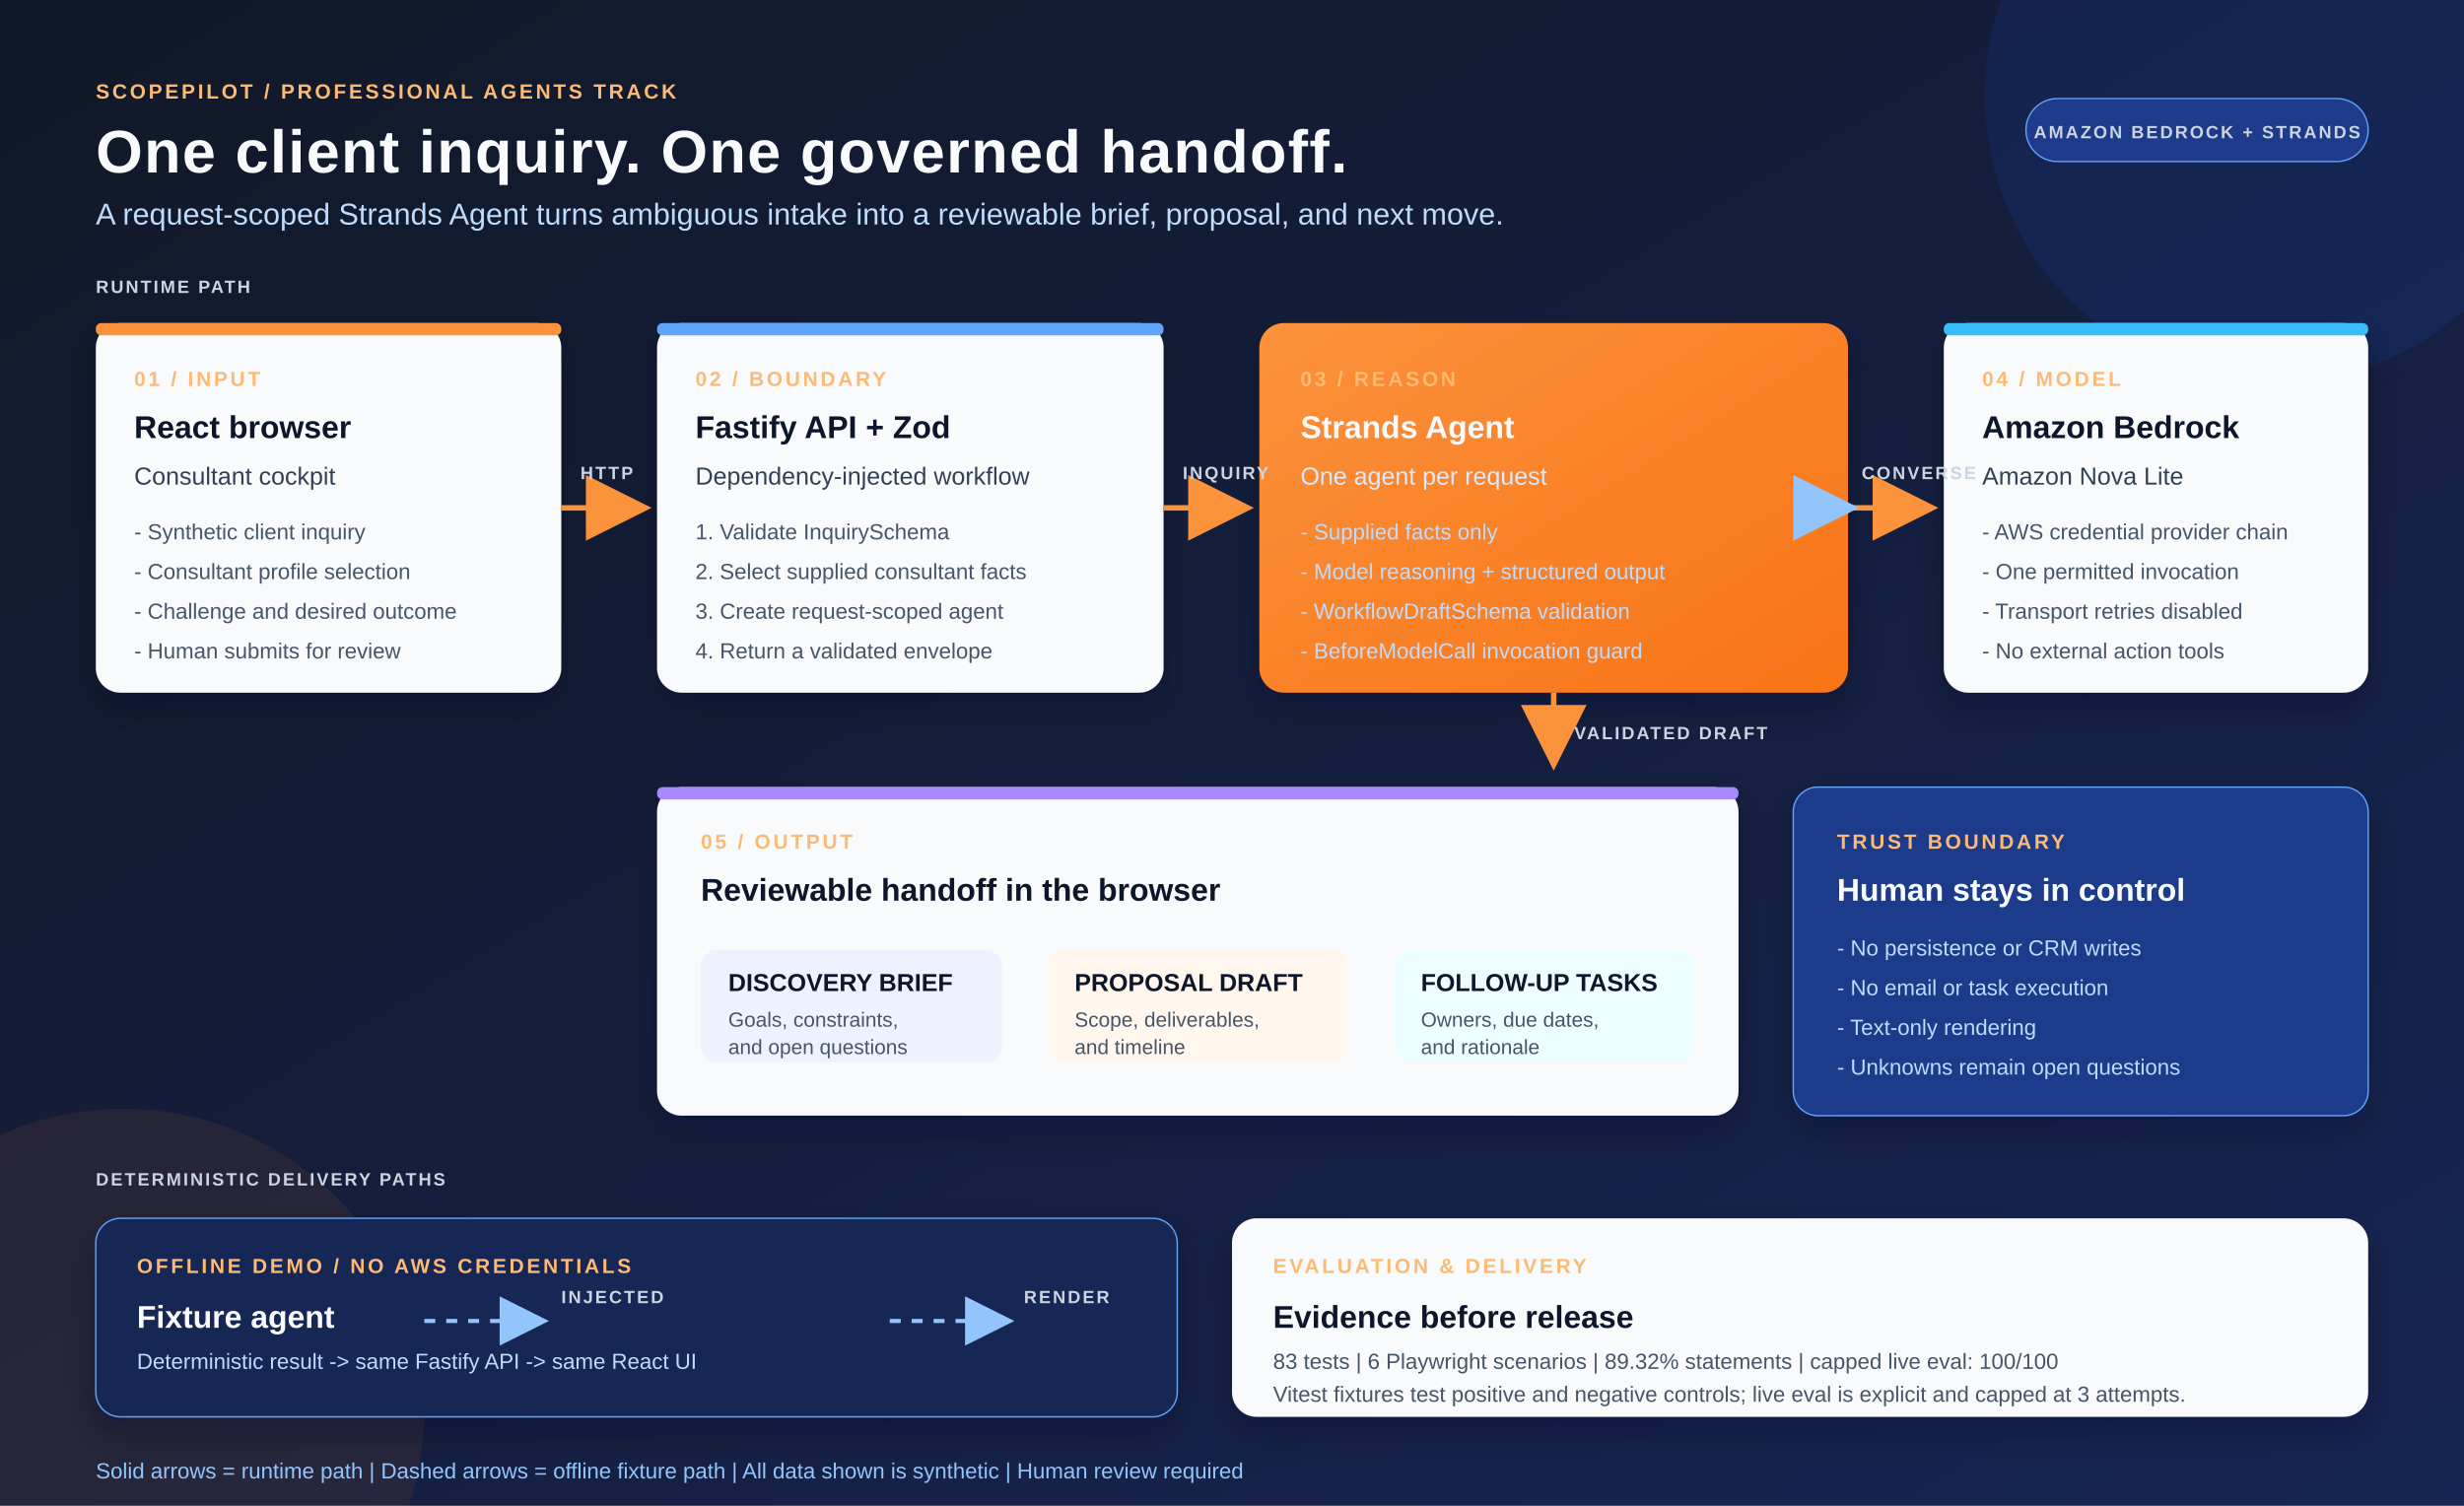
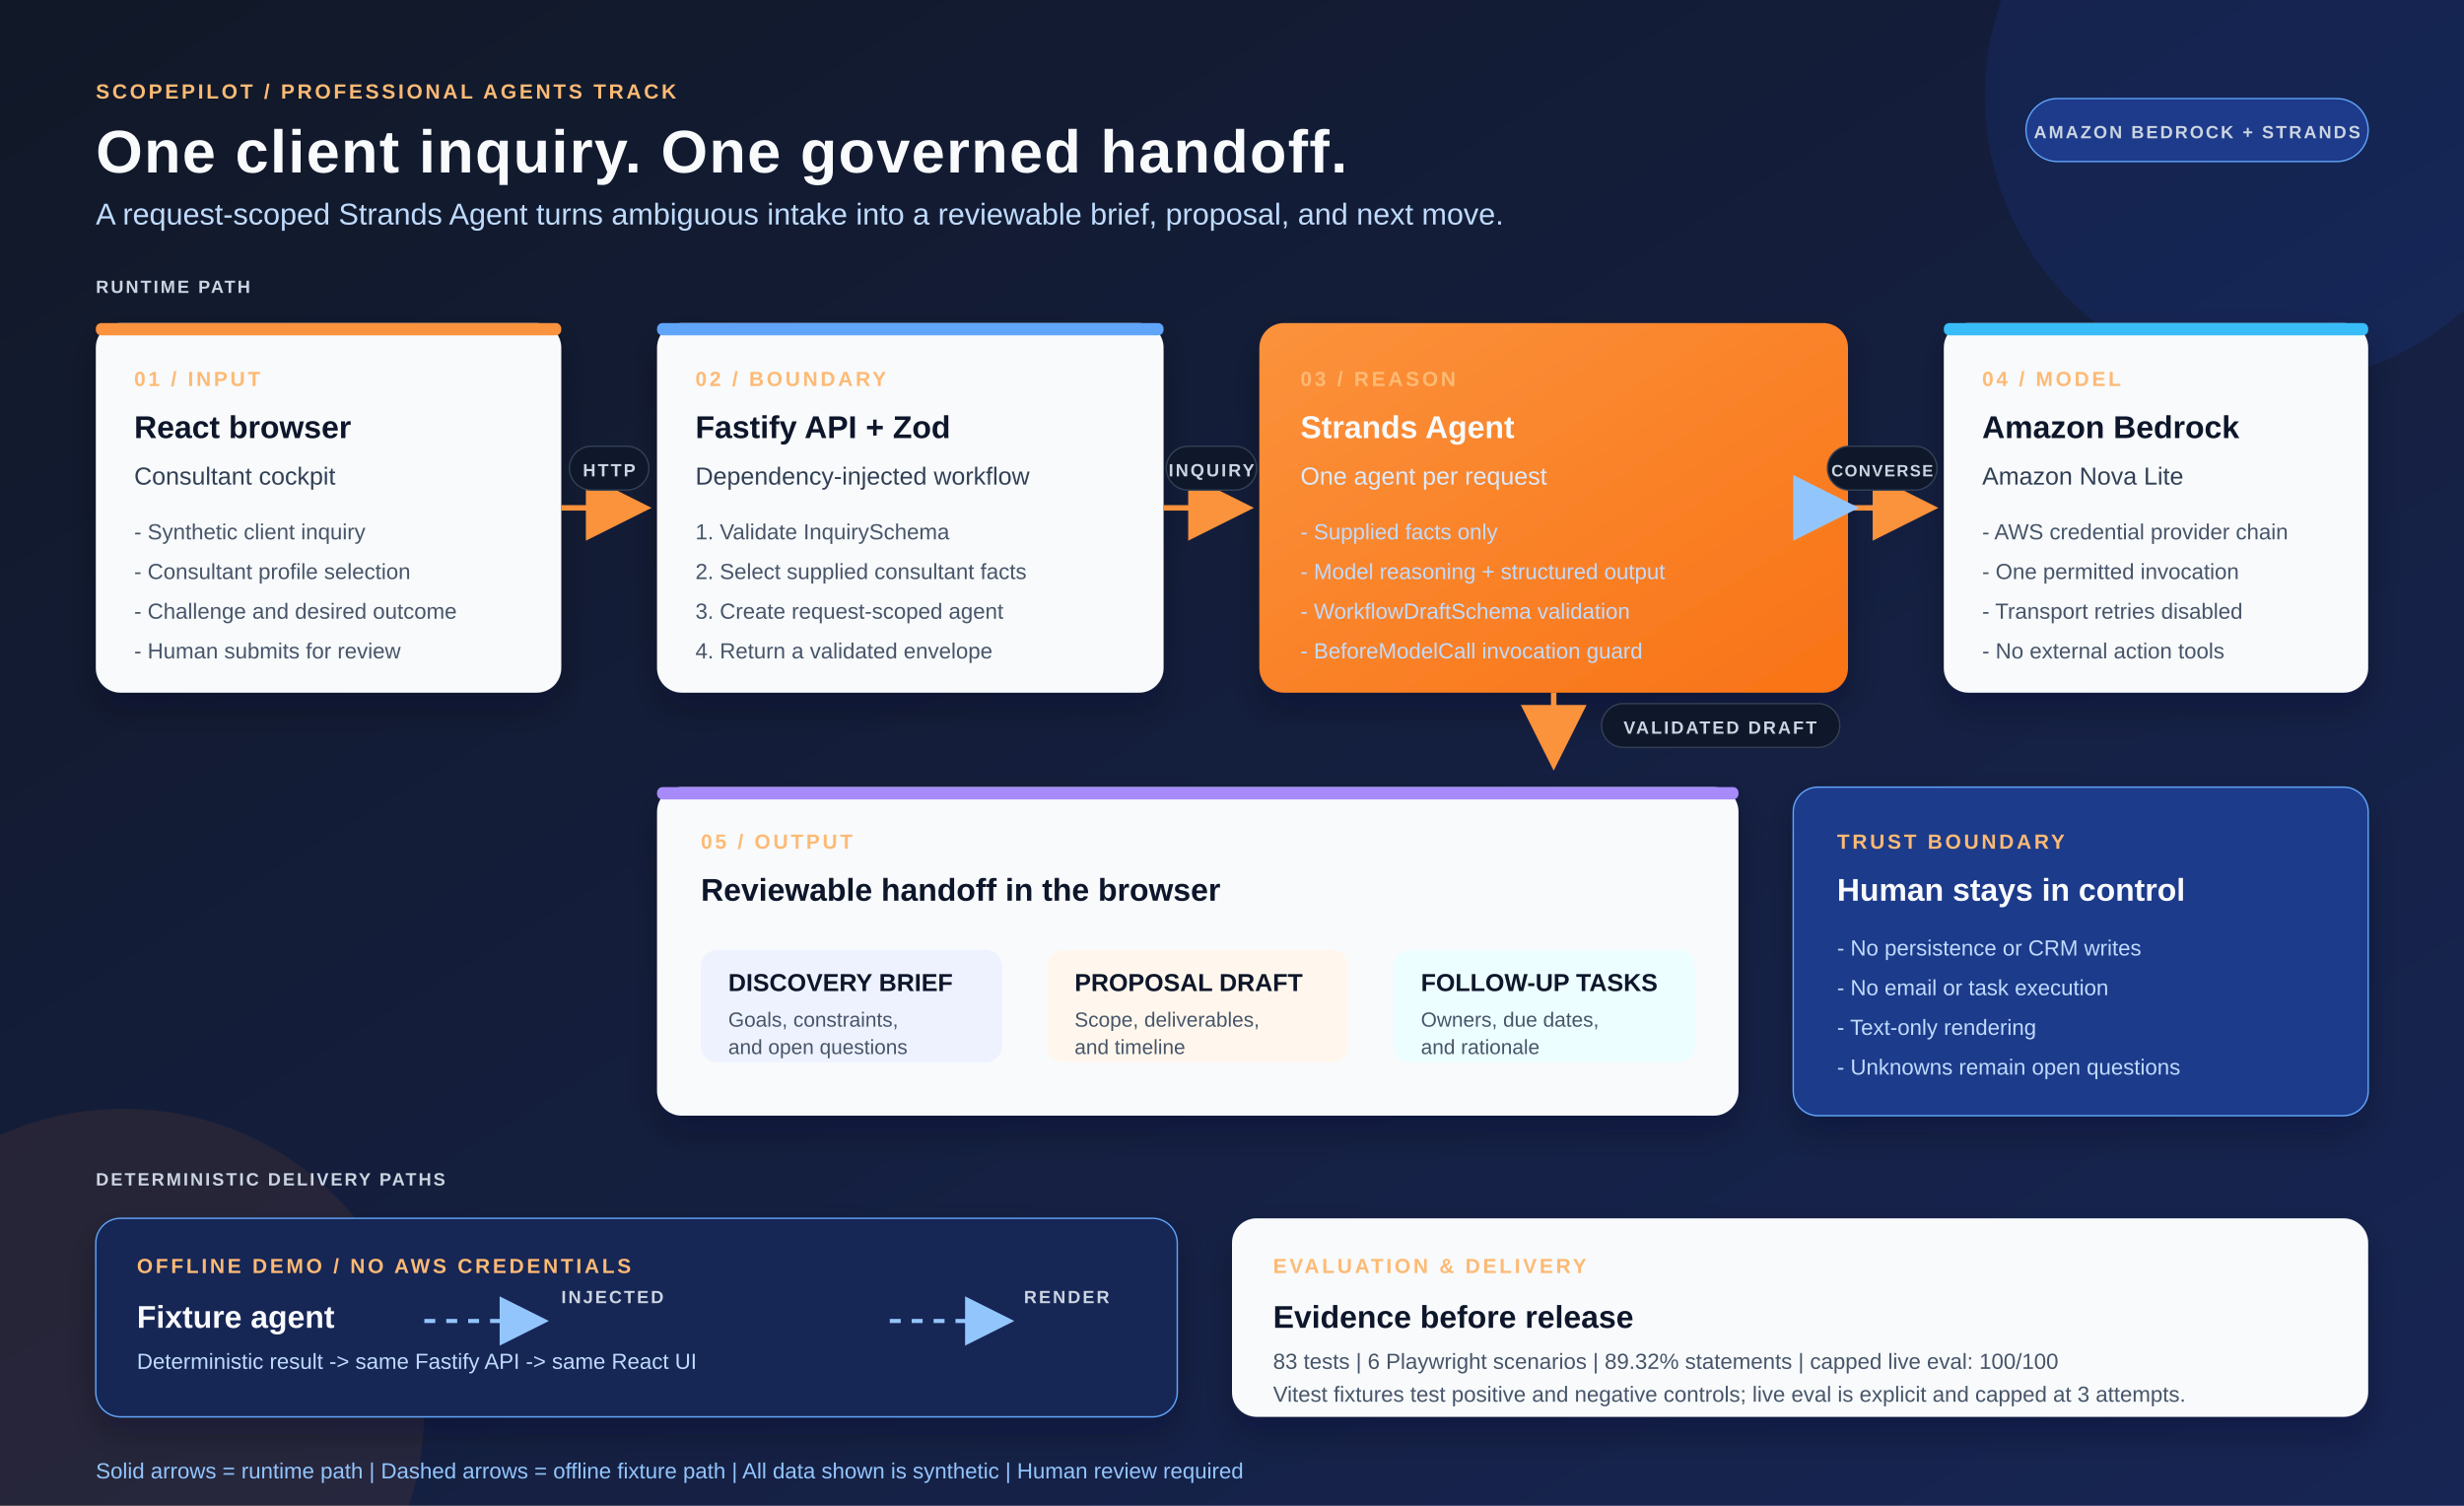
<svg xmlns="http://www.w3.org/2000/svg" width="1800" height="1100" viewBox="0 0 1800 1100" role="img" aria-labelledby="title desc">
  <defs>
    <linearGradient id="bg" x1="0" y1="0" x2="1" y2="1">
      <stop offset="0" stop-color="#111827" />
      <stop offset="1" stop-color="#172554" />
    </linearGradient>
    <linearGradient id="agent" x1="0" y1="0" x2="1" y2="1">
      <stop offset="0" stop-color="#fb923c" />
      <stop offset="1" stop-color="#f97316" />
    </linearGradient>
    <filter id="shadow" x="-20%" y="-20%" width="140%" height="150%">
      <feDropShadow dx="0" dy="12" stdDeviation="12" flood-color="#020617" flood-opacity="0.28" />
    </filter>
    <marker id="arrow" markerWidth="12" markerHeight="12" refX="10" refY="6" orient="auto">
      <path d="M0,0 L12,6 L0,12 Z" fill="#fb923c" />
    </marker>
    <marker id="arrow-muted" markerWidth="12" markerHeight="12" refX="10" refY="6" orient="auto">
      <path d="M0,0 L12,6 L0,12 Z" fill="#93c5fd" />
    </marker>
    <style>
      .title { font: 700 44px 'Segoe UI', Arial, sans-serif; fill: #f8fafc; letter-spacing: 1px; }
      .subtitle { font: 400 22px 'Segoe UI', Arial, sans-serif; fill: #bfdbfe; }
      .eyebrow { font: 700 15px 'Segoe UI', Arial, sans-serif; fill: #fdba74; letter-spacing: 2px; }
      .card-title { font: 700 23px 'Segoe UI', Arial, sans-serif; fill: #0f172a; }
      .card-title-light { font: 700 23px 'Segoe UI', Arial, sans-serif; fill: #f8fafc; }
      .card-body { font: 400 18px 'Segoe UI', Arial, sans-serif; fill: #334155; }
      .card-body-light { font: 400 18px 'Segoe UI', Arial, sans-serif; fill: #dbeafe; }
      .small { font: 400 16px 'Segoe UI', Arial, sans-serif; fill: #475569; }
      .small-light { font: 400 16px 'Segoe UI', Arial, sans-serif; fill: #bfdbfe; }
      .label { font: 700 13px 'Segoe UI', Arial, sans-serif; fill: #cbd5e1; letter-spacing: 1.5px; }
      .output-title { font: 700 18px 'Segoe UI', Arial, sans-serif; fill: #0f172a; }
      .output-body { font: 400 15px 'Segoe UI', Arial, sans-serif; fill: #475569; }
      .footer { font: 400 16px 'Segoe UI', Arial, sans-serif; fill: #93c5fd; }
    </style>
  </defs>
  <rect width="1800" height="1100" fill="url(#bg)" />
  <circle cx="1660" cy="70" r="210" fill="#1d4ed8" opacity="0.13" />
  <circle cx="90" cy="1030" r="220" fill="#f97316" opacity="0.08" />
  <text x="70" y="72" class="eyebrow">SCOPEPILOT / PROFESSIONAL AGENTS TRACK</text>
  <text x="70" y="126" class="title">One client inquiry. One governed handoff.</text>
  <text x="70" y="164" class="subtitle">A request-scoped Strands Agent turns ambiguous intake into a reviewable brief, proposal, and next move.</text>
  <rect x="1480" y="72" width="250" height="46" rx="23" fill="#1e3a8a" stroke="#60a5fa" stroke-width="1" />
  <text x="1605" y="101" text-anchor="middle" class="label" fill="#bfdbfe">AMAZON BEDROCK + STRANDS</text>
  <text x="70" y="214" class="label">RUNTIME PATH</text>
  <g filter="url(#shadow)">
    <rect x="70" y="236" width="340" height="270" rx="18" fill="#f8fafc" />
    <rect x="70" y="236" width="340" height="9" rx="4" fill="#fb923c" />
    <text x="98" y="282" class="eyebrow">01 / INPUT</text>
    <text x="98" y="320" class="card-title">React browser</text>
    <text x="98" y="354" class="card-body">Consultant cockpit</text>
    <text x="98" y="394" class="small">- Synthetic client inquiry</text>
    <text x="98" y="423" class="small">- Consultant profile selection</text>
    <text x="98" y="452" class="small">- Challenge and desired outcome</text>
    <text x="98" y="481" class="small">- Human submits for review</text>
  </g>
  <g filter="url(#shadow)">
    <rect x="480" y="236" width="370" height="270" rx="18" fill="#f8fafc" />
    <rect x="480" y="236" width="370" height="9" rx="4" fill="#60a5fa" />
    <text x="508" y="282" class="eyebrow" fill="#2563eb">02 / BOUNDARY</text>
    <text x="508" y="320" class="card-title">Fastify API + Zod</text>
    <text x="508" y="354" class="card-body">Dependency-injected workflow</text>
    <text x="508" y="394" class="small">1. Validate InquirySchema</text>
    <text x="508" y="423" class="small">2. Select supplied consultant facts</text>
    <text x="508" y="452" class="small">3. Create request-scoped agent</text>
    <text x="508" y="481" class="small">4. Return a validated envelope</text>
  </g>
  <g filter="url(#shadow)">
    <rect x="920" y="236" width="430" height="270" rx="18" fill="url(#agent)" />
    <text x="950" y="282" class="eyebrow" fill="#431407">03 / REASON</text>
    <text x="950" y="320" class="card-title-light">Strands Agent</text>
    <text x="950" y="354" class="card-body-light">One agent per request</text>
    <text x="950" y="394" class="small-light">- Supplied facts only</text>
    <text x="950" y="423" class="small-light">- Model reasoning + structured output</text>
    <text x="950" y="452" class="small-light">- WorkflowDraftSchema validation</text>
    <text x="950" y="481" class="small-light">- BeforeModelCall invocation guard</text>
  </g>
  <g filter="url(#shadow)">
    <rect x="1420" y="236" width="310" height="270" rx="18" fill="#f8fafc" />
    <rect x="1420" y="236" width="310" height="9" rx="4" fill="#38bdf8" />
    <text x="1448" y="282" class="eyebrow" fill="#0369a1">04 / MODEL</text>
    <text x="1448" y="320" class="card-title">Amazon Bedrock</text>
    <text x="1448" y="354" class="card-body">Amazon Nova Lite</text>
    <text x="1448" y="394" class="small">- AWS credential provider chain</text>
    <text x="1448" y="423" class="small">- One permitted invocation</text>
    <text x="1448" y="452" class="small">- Transport retries disabled</text>
    <text x="1448" y="481" class="small">- No external action tools</text>
  </g>
  <path d="M410 371 H468" stroke="#fb923c" stroke-width="4" fill="none" marker-end="url(#arrow)" />
  <path d="M850 371 H908" stroke="#fb923c" stroke-width="4" fill="none" marker-end="url(#arrow)" />
  <path d="M1350 371 H1408" stroke="#fb923c" stroke-width="4" fill="none" marker-start="url(#arrow-muted)" marker-end="url(#arrow)" />
-   <text x="424" y="350" class="label">HTTP</text>
-   <text x="864" y="350" class="label">INQUIRY</text>
-   <text x="1360" y="350" class="label">CONVERSE</text>
+   <rect x="416" y="326" width="58" height="32" rx="16" fill="#0f172a" stroke="#334155" stroke-width="1" />
+   <rect x="852" y="326" width="66" height="32" rx="16" fill="#0f172a" stroke="#334155" stroke-width="1" />
+   <rect x="1335" y="326" width="80" height="32" rx="16" fill="#0f172a" stroke="#334155" stroke-width="1" />
+   <text x="445" y="348" text-anchor="middle" class="label">HTTP</text>
+   <text x="885" y="348" text-anchor="middle" class="label">INQUIRY</text>
+   <text x="1375" y="348" text-anchor="middle" class="label" style="font-size:12px;letter-spacing:1px">CONVERSE</text>
  <path d="M1135 506 V555" stroke="#fb923c" stroke-width="4" fill="none" marker-end="url(#arrow)" />
-   <text x="1150" y="540" class="label">VALIDATED DRAFT</text>
+   <rect x="1170" y="514" width="174" height="32" rx="16" fill="#0f172a" stroke="#334155" stroke-width="1" />
+   <text x="1186" y="536" class="label">VALIDATED DRAFT</text>
  <g filter="url(#shadow)">
    <rect x="480" y="575" width="790" height="240" rx="18" fill="#f8fafc" />
    <rect x="480" y="575" width="790" height="9" rx="4" fill="#a78bfa" />
    <text x="512" y="620" class="eyebrow" fill="#6d28d9">05 / OUTPUT</text>
    <text x="512" y="658" class="card-title">Reviewable handoff in the browser</text>
    <rect x="512" y="694" width="220" height="82" rx="12" fill="#eef2ff" />
    <text x="532" y="724" class="output-title">DISCOVERY BRIEF</text>
    <text x="532" y="750" class="output-body">Goals, constraints,</text>
    <text x="532" y="770" class="output-body">and open questions</text>
    <rect x="765" y="694" width="220" height="82" rx="12" fill="#fff7ed" />
    <text x="785" y="724" class="output-title">PROPOSAL DRAFT</text>
    <text x="785" y="750" class="output-body">Scope, deliverables,</text>
    <text x="785" y="770" class="output-body">and timeline</text>
    <rect x="1018" y="694" width="220" height="82" rx="12" fill="#ecfeff" />
    <text x="1038" y="724" class="output-title">FOLLOW-UP TASKS</text>
    <text x="1038" y="750" class="output-body">Owners, due dates,</text>
    <text x="1038" y="770" class="output-body">and rationale</text>
  </g>
  <g filter="url(#shadow)">
    <rect x="1310" y="575" width="420" height="240" rx="18" fill="#1e3a8a" stroke="#60a5fa" stroke-width="1" />
    <text x="1342" y="620" class="eyebrow">TRUST BOUNDARY</text>
    <text x="1342" y="658" class="card-title-light">Human stays in control</text>
    <text x="1342" y="698" class="small-light">- No persistence or CRM writes</text>
    <text x="1342" y="727" class="small-light">- No email or task execution</text>
    <text x="1342" y="756" class="small-light">- Text-only rendering</text>
    <text x="1342" y="785" class="small-light">- Unknowns remain open questions</text>
  </g>
  <text x="70" y="866" class="label">DETERMINISTIC DELIVERY PATHS</text>
  <g filter="url(#shadow)">
    <rect x="70" y="890" width="790" height="145" rx="18" fill="#172554" stroke="#60a5fa" stroke-width="1" />
    <text x="100" y="930" class="eyebrow">OFFLINE DEMO / NO AWS CREDENTIALS</text>
    <text x="100" y="970" class="card-title-light">Fixture agent</text>
    <text x="100" y="1000" class="small-light">Deterministic result -&gt; same Fastify API -&gt; same React UI</text>
    <path d="M310 965 H395" stroke="#93c5fd" stroke-width="3" stroke-dasharray="8 8" fill="none" marker-end="url(#arrow-muted)" />
    <path d="M650 965 H735" stroke="#93c5fd" stroke-width="3" stroke-dasharray="8 8" fill="none" marker-end="url(#arrow-muted)" />
    <text x="410" y="952" class="label">INJECTED</text>
    <text x="748" y="952" class="label">RENDER</text>
  </g>
  <g filter="url(#shadow)">
    <rect x="900" y="890" width="830" height="145" rx="18" fill="#f8fafc" />
    <text x="930" y="930" class="eyebrow" fill="#2563eb">EVALUATION &amp; DELIVERY</text>
    <text x="930" y="970" class="card-title">Evidence before release</text>
    <text x="930" y="1000" class="small">83 tests | 6 Playwright scenarios | 89.32% statements | capped live eval: 100/100</text>
    <text x="930" y="1024" class="small">Vitest fixtures test positive and negative controls; live eval is explicit and capped at 3 attempts.</text>
  </g>
  <text x="70" y="1080" class="footer">Solid arrows = runtime path  |  Dashed arrows = offline fixture path  |  All data shown is synthetic  |  Human review required</text>
</svg>
